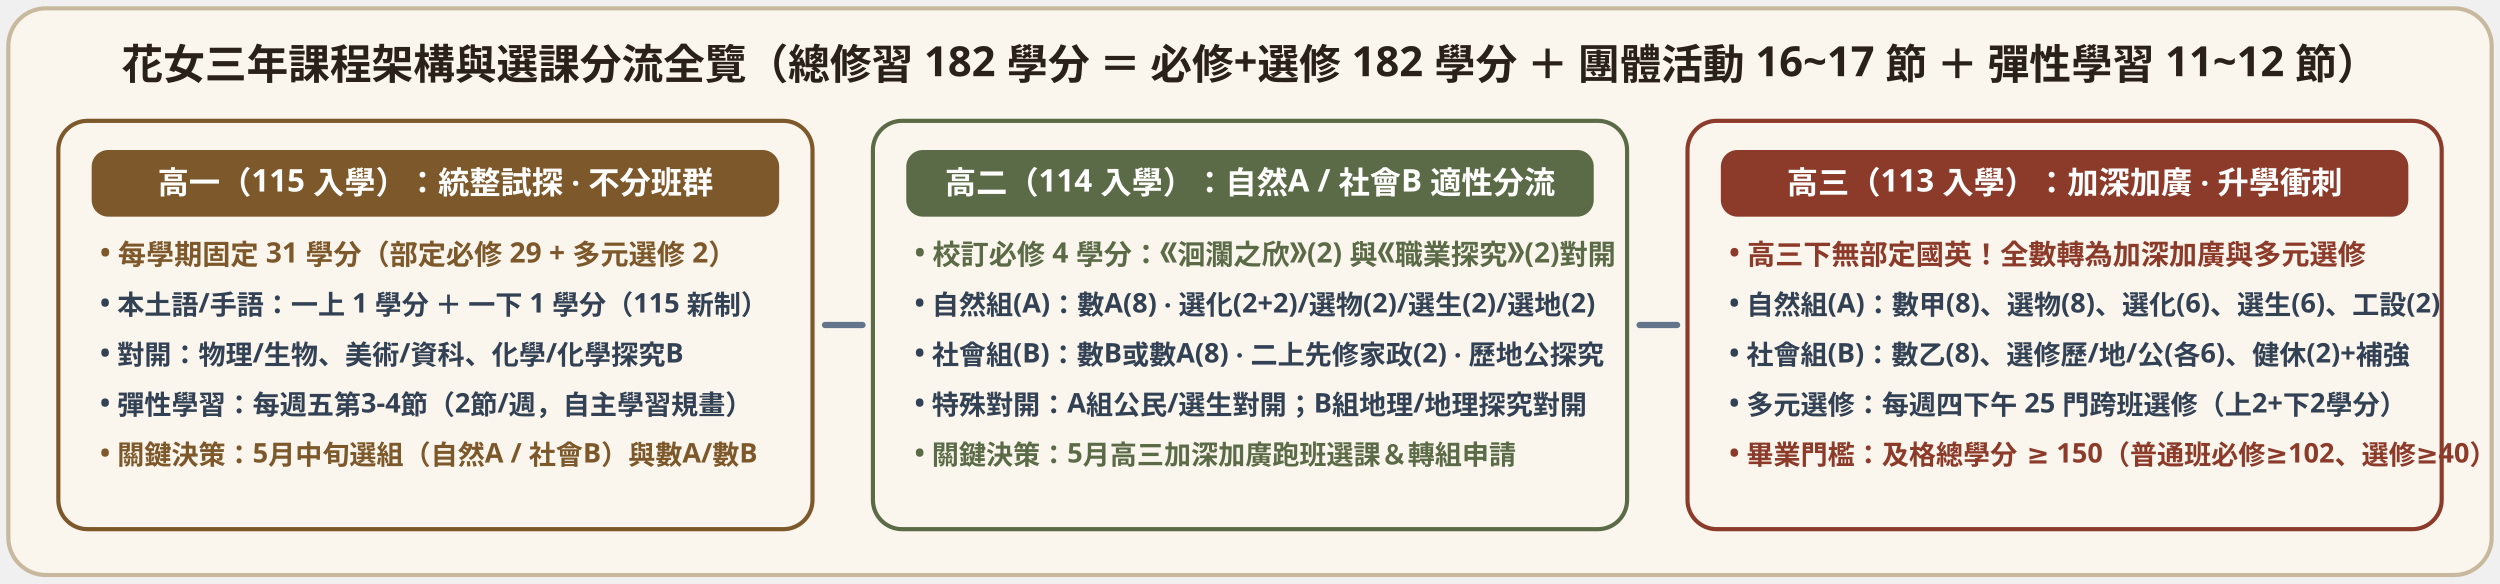
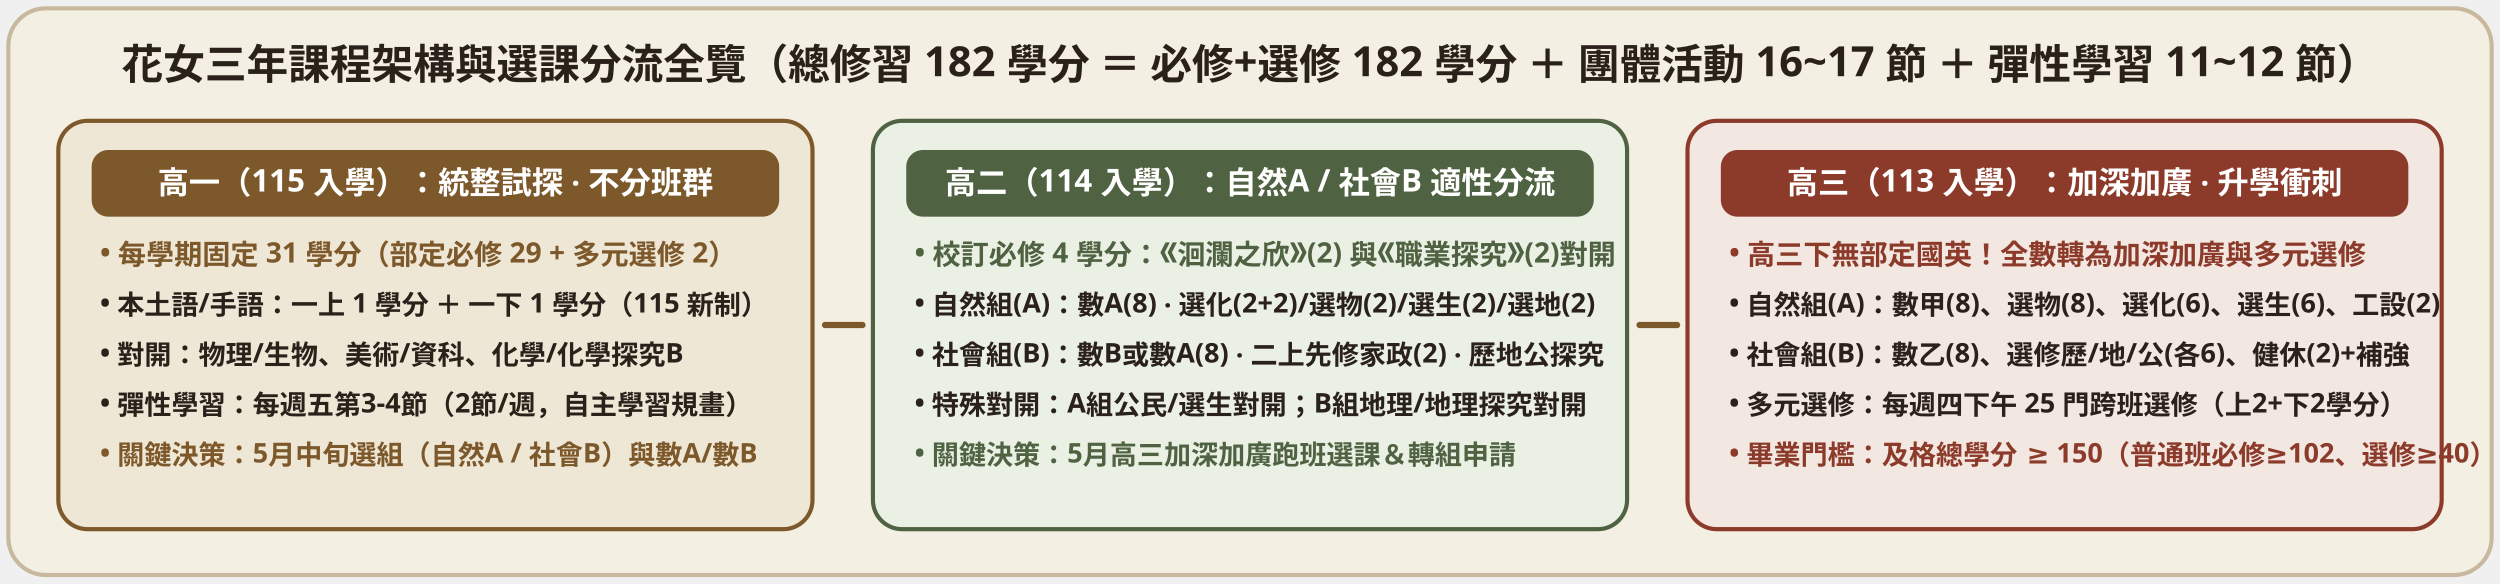
<svg xmlns="http://www.w3.org/2000/svg" viewBox="0 0 1200 280" width="100%" height="100%">
-   <rect x="4" y="4" width="1192" height="272" rx="18" fill="#FAF6ED" stroke="#C8B99E" stroke-width="2" />
+   <rect x="4" y="4" width="1192" height="272" rx="18" fill="#F4EFE3" stroke="#C8B99E" stroke-width="2" />
  <text x="600" y="38" text-anchor="middle" font-family="'Noto Sans TC', 'PingFang TC', sans-serif" font-size="20" font-weight="900" fill="#2A211B">
    花女三年課程架構與選課分流全覽（總修習 182 學分 ＝ 必修+選修 182 學分 ＋ 團體活動 16~17 節 ＋ 彈性學習 11~12 節）
  </text>
  <g transform="translate(28, 58)">
-     <rect x="0" y="0" width="362" height="196" rx="14" fill="#FAF6ED" stroke="#7C582B" stroke-width="2" />
+     <rect x="0" y="0" width="362" height="196" rx="14" fill="#EFE7D6" stroke="#7C582B" stroke-width="2" />
    <rect x="16" y="14" width="330" height="32" rx="8" fill="#7C582B" />
    <text x="181" y="35" text-anchor="middle" font-family="'Noto Sans TC', sans-serif" font-size="15" font-weight="800" fill="#FFFFFF">高一（115 入學）：統整試探 ‧ 不分班群</text>
    <text x="20" y="68" font-family="'Noto Sans TC', sans-serif" font-size="13.5" font-weight="700" fill="#7C582B">• 每學期固定 31 學分（部定必修 29 + 多元選修 2）</text>
-     <text x="20" y="92" font-family="'Noto Sans TC', sans-serif" font-size="13" font-weight="600" fill="#334155">• 本土語/手語：一上 1 學分 ＋ 一下 1 學分（115 新制）</text>
-     <text x="20" y="116" font-family="'Noto Sans TC', sans-serif" font-size="13" font-weight="600" fill="#334155">• 對開：物理/生物、美術/資科、化學/化學探究B</text>
-     <text x="20" y="140" font-family="'Noto Sans TC', sans-serif" font-size="13" font-weight="600" fill="#334155">• 彈性學習：每週五第3-4節（2節/週，自主學習規畫）</text>
+     <text x="20" y="92" font-family="'Noto Sans TC', sans-serif" font-size="13" font-weight="600" fill="#2A211B">• 本土語/手語：一上 1 學分 ＋ 一下 1 學分（115 新制）</text>
+     <text x="20" y="116" font-family="'Noto Sans TC', sans-serif" font-size="13" font-weight="600" fill="#2A211B">• 對開：物理/生物、美術/資科、化學/化學探究B</text>
+     <text x="20" y="140" font-family="'Noto Sans TC', sans-serif" font-size="13" font-weight="600" fill="#2A211B">• 彈性學習：每週五第3-4節（2節/週，自主學習規畫）</text>
    <text x="20" y="164" font-family="'Noto Sans TC', sans-serif" font-size="13" font-weight="700" fill="#7C582B">• 關鍵決策：5月中旬選組（自然A / 社會B）與數A/數B</text>
  </g>
-   <path d="M 396 156 L 414 156" stroke="#64748B" stroke-width="3" stroke-linecap="round" />
+   <path d="M 396 156 L 414 156" stroke="#7C582B" stroke-width="3" stroke-linecap="round" />
  <g transform="translate(419, 58)">
-     <rect x="0" y="0" width="362" height="196" rx="14" fill="#FAF6ED" stroke="#5C6B47" stroke-width="2" />
-     <rect x="16" y="14" width="330" height="32" rx="8" fill="#5C6B47" />
+     <rect x="0" y="0" width="362" height="196" rx="14" fill="#EBF0E4" stroke="#4F6242" stroke-width="2" />
+     <rect x="16" y="14" width="330" height="32" rx="8" fill="#4F6242" />
    <text x="181" y="35" text-anchor="middle" font-family="'Noto Sans TC', sans-serif" font-size="15" font-weight="800" fill="#FFFFFF">高二（114 入學）：自然A / 社會B 適性分流</text>
-     <text x="20" y="68" font-family="'Noto Sans TC', sans-serif" font-size="13.5" font-weight="700" fill="#5C6B47">• 校訂必修 4 學分：《洄瀾之欣》(2) 與《職業探究》(2)對開</text>
-     <text x="20" y="92" font-family="'Noto Sans TC', sans-serif" font-size="13" font-weight="600" fill="#334155">• 自然組(A)：數A(8) ‧ 選化(2+2)/選物(2)/選生(2)/選地(2)</text>
-     <text x="20" y="116" font-family="'Noto Sans TC', sans-serif" font-size="13" font-weight="600" fill="#334155">• 社會組(B)：數B或數A(8) ‧ 二上先修家政(2) ‧ 歷地公探究</text>
-     <text x="20" y="140" font-family="'Noto Sans TC', sans-serif" font-size="13" font-weight="600" fill="#334155">• 特殊對開：A組公民/選生對開；B組地理/地理探究對開</text>
-     <text x="20" y="164" font-family="'Noto Sans TC', sans-serif" font-size="13" font-weight="700" fill="#5C6B47">• 關鍵決策：5月高三加深加廣跑班選課＆轉組申請</text>
+     <text x="20" y="68" font-family="'Noto Sans TC', sans-serif" font-size="13.5" font-weight="700" fill="#4F6242">• 校訂必修 4 學分：《洄瀾之欣》(2) 與《職業探究》(2)對開</text>
+     <text x="20" y="92" font-family="'Noto Sans TC', sans-serif" font-size="13" font-weight="600" fill="#2A211B">• 自然組(A)：數A(8) ‧ 選化(2+2)/選物(2)/選生(2)/選地(2)</text>
+     <text x="20" y="116" font-family="'Noto Sans TC', sans-serif" font-size="13" font-weight="600" fill="#2A211B">• 社會組(B)：數B或數A(8) ‧ 二上先修家政(2) ‧ 歷地公探究</text>
+     <text x="20" y="140" font-family="'Noto Sans TC', sans-serif" font-size="13" font-weight="600" fill="#2A211B">• 特殊對開：A組公民/選生對開；B組地理/地理探究對開</text>
+     <text x="20" y="164" font-family="'Noto Sans TC', sans-serif" font-size="13" font-weight="700" fill="#4F6242">• 關鍵決策：5月高三加深加廣跑班選課＆轉組申請</text>
  </g>
-   <path d="M 787 156 L 805 156" stroke="#64748B" stroke-width="3" stroke-linecap="round" />
+   <path d="M 787 156 L 805 156" stroke="#7C582B" stroke-width="3" stroke-linecap="round" />
  <g transform="translate(810, 58)">
-     <rect x="0" y="0" width="362" height="196" rx="14" fill="#FAF6ED" stroke="#8C3B2B" stroke-width="2" />
+     <rect x="0" y="0" width="362" height="196" rx="14" fill="#F3E7E2" stroke="#8C3B2B" stroke-width="2" />
    <rect x="16" y="14" width="330" height="32" rx="8" fill="#8C3B2B" />
    <text x="181" y="35" text-anchor="middle" font-family="'Noto Sans TC', sans-serif" font-size="15" font-weight="800" fill="#FFFFFF">高三（113 入學）：加深加廣 ‧ 升學衝刺</text>
    <text x="20" y="68" font-family="'Noto Sans TC', sans-serif" font-size="13.5" font-weight="700" fill="#8C3B2B">• 高三下無部定國英！全數轉為加深加廣與多元選修</text>
-     <text x="20" y="92" font-family="'Noto Sans TC', sans-serif" font-size="13" font-weight="600" fill="#334155">• 自然組(A)：數甲(8)、選物(8)、選化(6)、選生(6)、工設(2)</text>
-     <text x="20" y="116" font-family="'Noto Sans TC', sans-serif" font-size="13" font-weight="600" fill="#334155">• 社會組(B)：數乙(8)、選修歷/地/公(各6)、健休(2)+補強</text>
-     <text x="20" y="140" font-family="'Noto Sans TC', sans-serif" font-size="13" font-weight="600" fill="#334155">• 多元選修：每週四下午 25 門跨班選修（上2+下2學分）</text>
+     <text x="20" y="92" font-family="'Noto Sans TC', sans-serif" font-size="13" font-weight="600" fill="#2A211B">• 自然組(A)：數甲(8)、選物(8)、選化(6)、選生(6)、工設(2)</text>
+     <text x="20" y="116" font-family="'Noto Sans TC', sans-serif" font-size="13" font-weight="600" fill="#2A211B">• 社會組(B)：數乙(8)、選修歷/地/公(各6)、健休(2)+補強</text>
+     <text x="20" y="140" font-family="'Noto Sans TC', sans-serif" font-size="13" font-weight="600" fill="#2A211B">• 多元選修：每週四下午 25 門跨班選修（上2+下2學分）</text>
    <text x="20" y="164" font-family="'Noto Sans TC', sans-serif" font-size="13" font-weight="700" fill="#8C3B2B">• 畢業門檻：及格總學分 ≥ 150（普通班必修≥102、選修≥40）</text>
  </g>
</svg>
